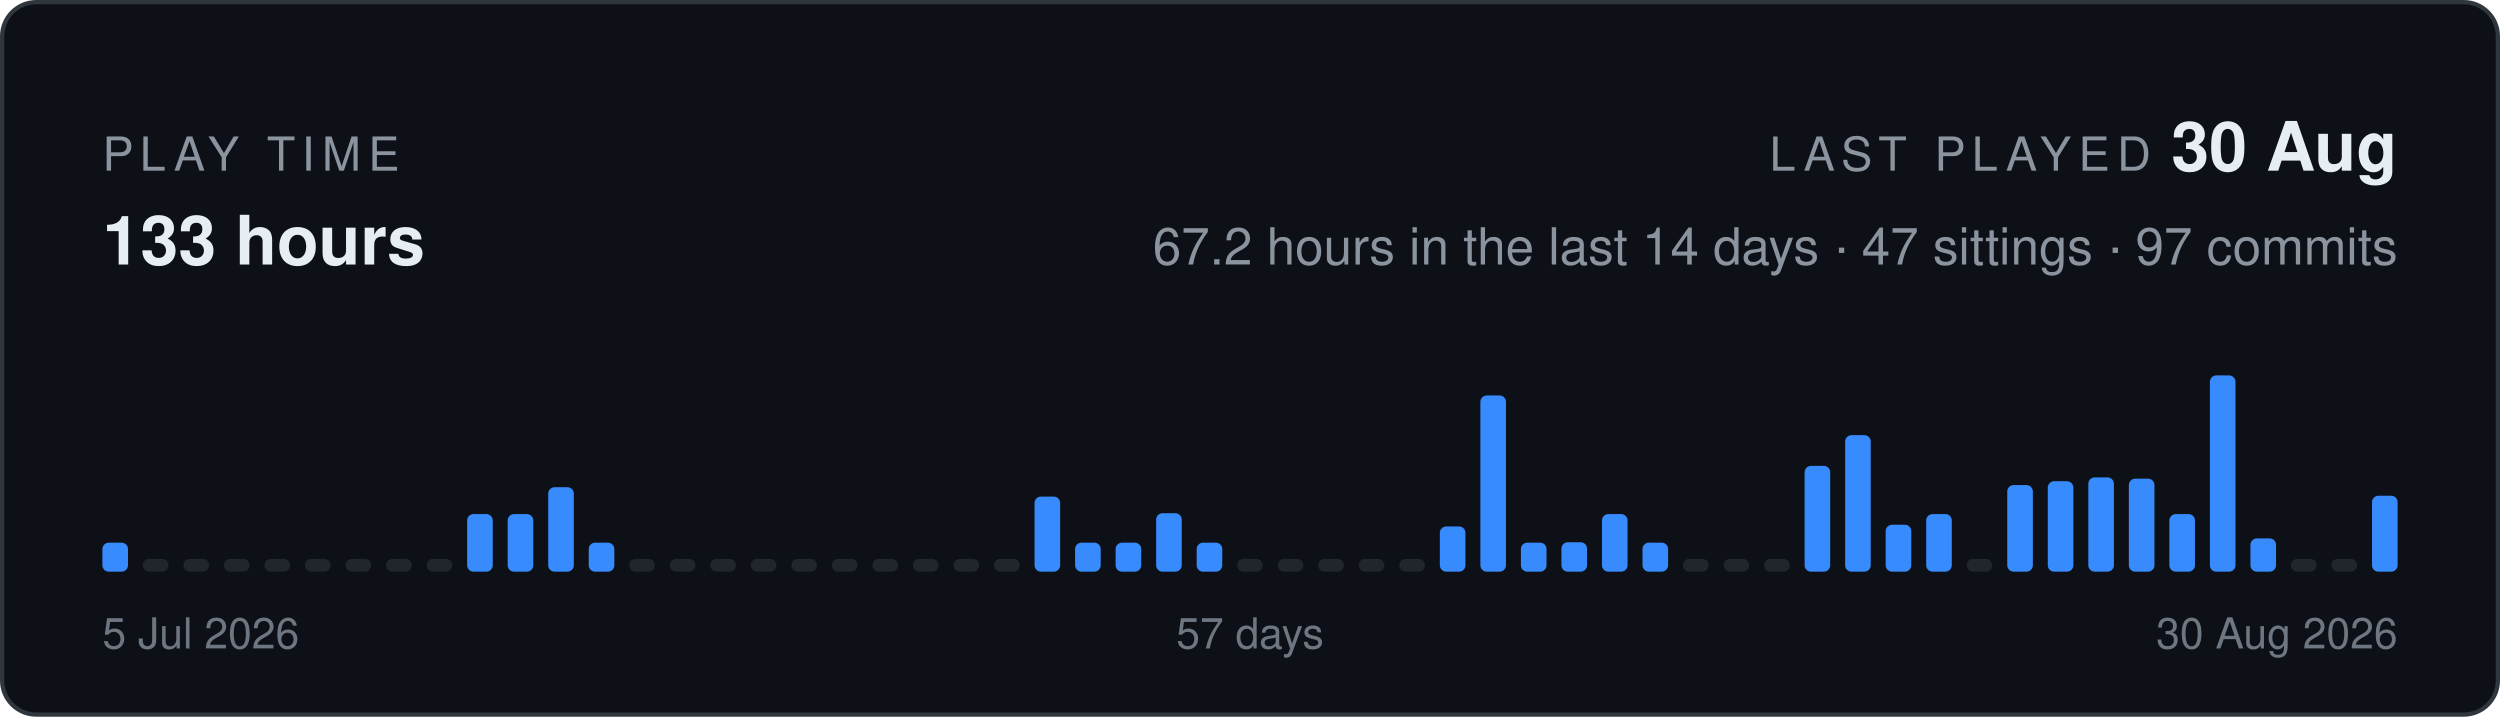
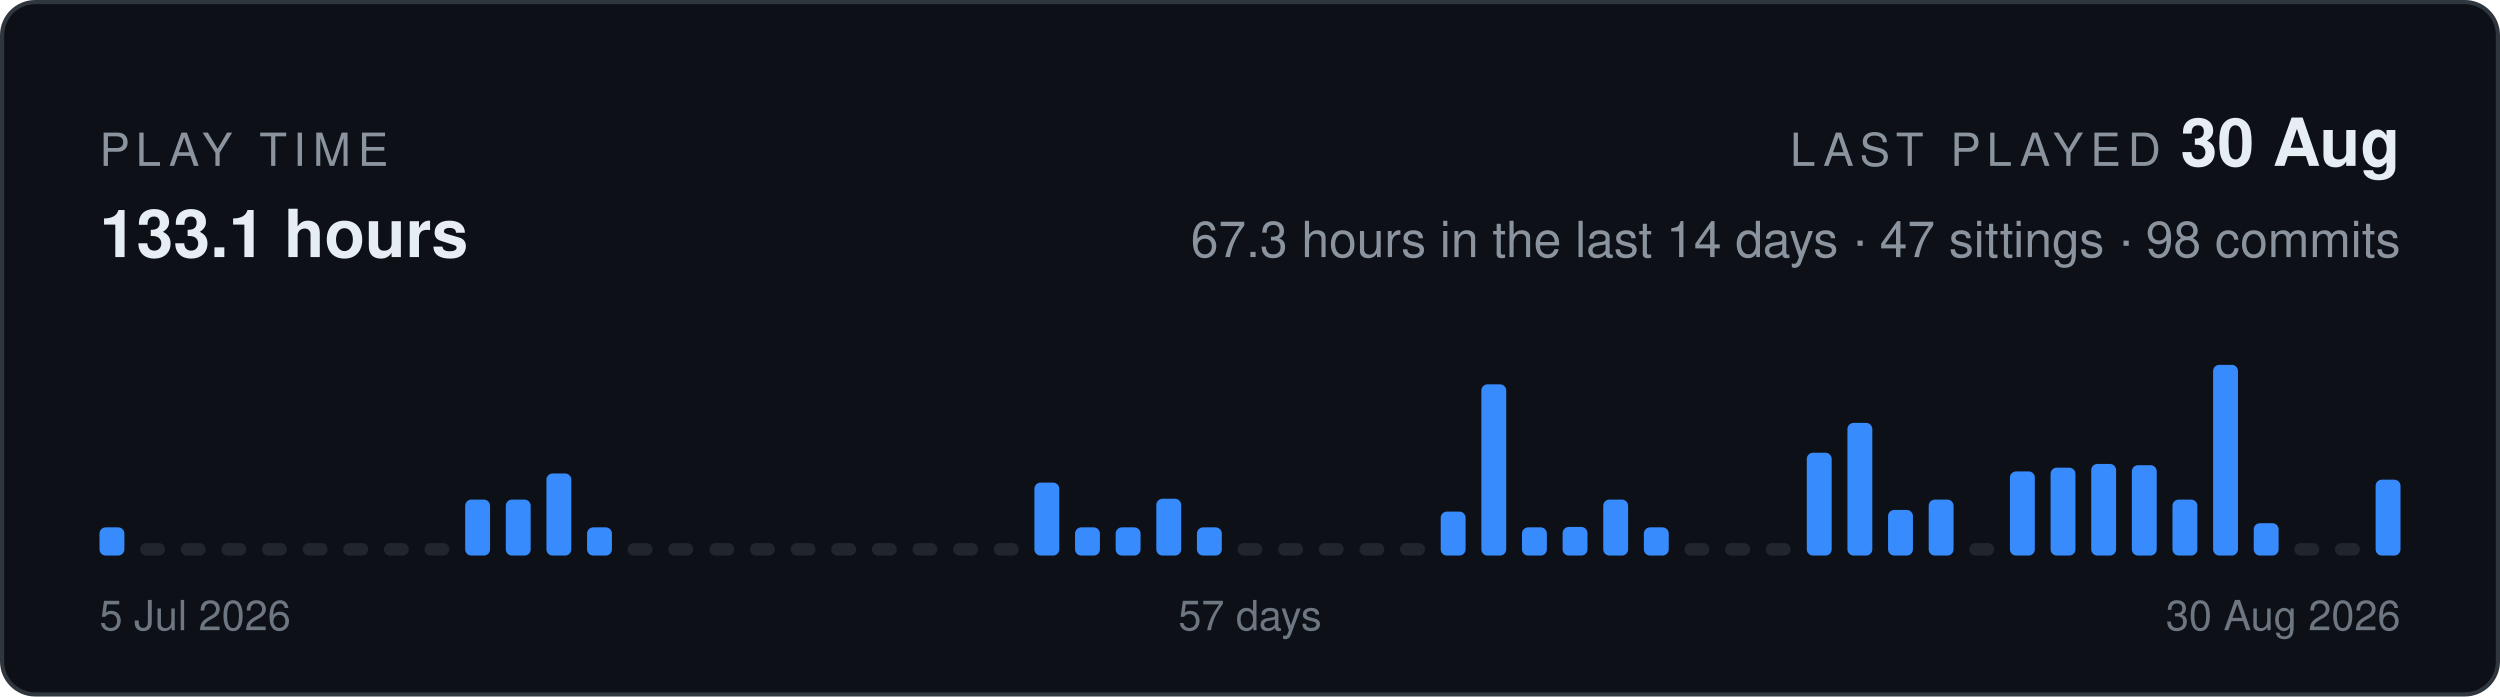
- <svg xmlns="http://www.w3.org/2000/svg" width="586" height="168" viewBox="0 0 586 168" role="img" aria-label="Play time: 133 hours over 97 commits, last played 30 Aug">
+ <svg xmlns="http://www.w3.org/2000/svg" width="603" height="168" viewBox="0 0 603 168" role="img" aria-label="Play time: 133.1 hours over 98 commits, last played 30 Aug">
  <style>
    .card { fill: #0d1117; stroke: #30363d }
    text { font-family: -apple-system, BlinkMacSystemFont, "Segoe UI", Helvetica, Arial, sans-serif }
    .label { font-size: 11px; letter-spacing: 1.7px; fill: #8b949e }
    .stat { font-size: 16px; font-weight: 600; letter-spacing: normal; fill: #e6edf3 }
    .note { font-size: 12px; fill: #8b949e }
    .axis { font-size: 10px; fill: #6e7681 }
    .bar { fill: #388bfd }
    .bar-quiet { fill: #21262d }
  </style>
-   <rect class="card" x="0.5" y="0.5" width="585" height="167" rx="8" />
+   <rect class="card" x="0.5" y="0.5" width="602" height="167" rx="8" />
  <text class="label" x="24" y="40">PLAY TIME</text>
-   <text class="stat" x="24" y="62">133 hours</text>
-   <text class="label" x="562" y="40" text-anchor="end">LAST PLAYED <tspan class="stat">30 Aug</tspan>
+   <text class="stat" x="24" y="62">133.1 hours</text>
+   <text class="label" x="579" y="40" text-anchor="end">LAST PLAYED <tspan class="stat">30 Aug</tspan>
  </text>
-   <text class="note" x="562" y="62" text-anchor="end">67.2 hours in the last 14 days   ·   47 sittings   ·   97 commits</text>
+   <text class="note" x="579" y="62" text-anchor="end">67.3 hours in the last 14 days   ·   47 sittings   ·   98 commits</text>
  <rect class="bar" x="24.0" y="127.2" width="6" height="6.8" rx="1.5" />
-   <rect class="bar-quiet" x="33.5" y="131.0" width="6" height="3.0" rx="1.5" />
-   <rect class="bar-quiet" x="43.0" y="131.0" width="6" height="3.0" rx="1.5" />
-   <rect class="bar-quiet" x="52.5" y="131.0" width="6" height="3.0" rx="1.5" />
-   <rect class="bar-quiet" x="62.0" y="131.0" width="6" height="3.0" rx="1.5" />
-   <rect class="bar-quiet" x="71.5" y="131.0" width="6" height="3.0" rx="1.5" />
-   <rect class="bar-quiet" x="81.0" y="131.0" width="6" height="3.0" rx="1.5" />
-   <rect class="bar-quiet" x="90.5" y="131.0" width="6" height="3.0" rx="1.5" />
-   <rect class="bar-quiet" x="100.0" y="131.0" width="6" height="3.0" rx="1.5" />
-   <rect class="bar" x="109.5" y="120.5" width="6" height="13.5" rx="1.5" />
-   <rect class="bar" x="119.0" y="120.5" width="6" height="13.5" rx="1.5" />
-   <rect class="bar" x="128.5" y="114.2" width="6" height="19.8" rx="1.5" />
-   <rect class="bar" x="138.0" y="127.2" width="6" height="6.8" rx="1.5" />
-   <rect class="bar-quiet" x="147.5" y="131.0" width="6" height="3.0" rx="1.5" />
-   <rect class="bar-quiet" x="157.0" y="131.0" width="6" height="3.0" rx="1.5" />
-   <rect class="bar-quiet" x="166.5" y="131.0" width="6" height="3.0" rx="1.5" />
-   <rect class="bar-quiet" x="176.0" y="131.0" width="6" height="3.0" rx="1.5" />
-   <rect class="bar-quiet" x="185.5" y="131.0" width="6" height="3.0" rx="1.5" />
-   <rect class="bar-quiet" x="195.0" y="131.0" width="6" height="3.0" rx="1.5" />
-   <rect class="bar-quiet" x="204.5" y="131.0" width="6" height="3.0" rx="1.5" />
-   <rect class="bar-quiet" x="214.0" y="131.0" width="6" height="3.0" rx="1.5" />
-   <rect class="bar-quiet" x="223.5" y="131.0" width="6" height="3.0" rx="1.5" />
-   <rect class="bar-quiet" x="233.0" y="131.0" width="6" height="3.0" rx="1.5" />
-   <rect class="bar" x="242.5" y="116.4" width="6" height="17.6" rx="1.5" />
-   <rect class="bar" x="252.0" y="127.2" width="6" height="6.8" rx="1.5" />
-   <rect class="bar" x="261.5" y="127.2" width="6" height="6.8" rx="1.5" />
-   <rect class="bar" x="271.0" y="120.3" width="6" height="13.7" rx="1.5" />
-   <rect class="bar" x="280.5" y="127.2" width="6" height="6.8" rx="1.5" />
-   <rect class="bar-quiet" x="290.0" y="131.0" width="6" height="3.0" rx="1.5" />
-   <rect class="bar-quiet" x="299.5" y="131.0" width="6" height="3.0" rx="1.5" />
-   <rect class="bar-quiet" x="309.0" y="131.0" width="6" height="3.0" rx="1.5" />
-   <rect class="bar-quiet" x="318.5" y="131.0" width="6" height="3.0" rx="1.5" />
-   <rect class="bar-quiet" x="328.0" y="131.0" width="6" height="3.0" rx="1.5" />
-   <rect class="bar" x="337.5" y="123.4" width="6" height="10.6" rx="1.5" />
-   <rect class="bar" x="347.0" y="92.7" width="6" height="41.3" rx="1.5" />
-   <rect class="bar" x="356.5" y="127.2" width="6" height="6.8" rx="1.5" />
-   <rect class="bar" x="366.0" y="127.1" width="6" height="6.9" rx="1.5" />
-   <rect class="bar" x="375.5" y="120.5" width="6" height="13.5" rx="1.5" />
-   <rect class="bar" x="385.0" y="127.2" width="6" height="6.8" rx="1.5" />
-   <rect class="bar-quiet" x="394.5" y="131.0" width="6" height="3.0" rx="1.5" />
-   <rect class="bar-quiet" x="404.0" y="131.0" width="6" height="3.0" rx="1.5" />
-   <rect class="bar-quiet" x="413.5" y="131.0" width="6" height="3.0" rx="1.5" />
-   <rect class="bar" x="423.0" y="109.2" width="6" height="24.8" rx="1.5" />
-   <rect class="bar" x="432.5" y="102.0" width="6" height="32.0" rx="1.5" />
-   <rect class="bar" x="442.0" y="123.0" width="6" height="11.0" rx="1.5" />
-   <rect class="bar" x="451.5" y="120.5" width="6" height="13.5" rx="1.5" />
-   <rect class="bar-quiet" x="461.0" y="131.0" width="6" height="3.0" rx="1.5" />
-   <rect class="bar" x="470.5" y="113.7" width="6" height="20.3" rx="1.5" />
-   <rect class="bar" x="480.0" y="112.8" width="6" height="21.2" rx="1.5" />
-   <rect class="bar" x="489.5" y="111.9" width="6" height="22.1" rx="1.5" />
-   <rect class="bar" x="499.0" y="112.2" width="6" height="21.8" rx="1.5" />
-   <rect class="bar" x="508.5" y="120.5" width="6" height="13.5" rx="1.5" />
-   <rect class="bar" x="518.0" y="88.0" width="6" height="46.0" rx="1.5" />
-   <rect class="bar" x="527.5" y="126.2" width="6" height="7.8" rx="1.5" />
-   <rect class="bar-quiet" x="537.0" y="131.0" width="6" height="3.0" rx="1.5" />
-   <rect class="bar-quiet" x="546.5" y="131.0" width="6" height="3.0" rx="1.5" />
-   <rect class="bar" x="556.0" y="116.2" width="6" height="17.8" rx="1.5" />
+   <rect class="bar-quiet" x="33.8" y="131.0" width="6" height="3.0" rx="1.5" />
+   <rect class="bar-quiet" x="43.6" y="131.0" width="6" height="3.0" rx="1.5" />
+   <rect class="bar-quiet" x="53.4" y="131.0" width="6" height="3.0" rx="1.5" />
+   <rect class="bar-quiet" x="63.2" y="131.0" width="6" height="3.0" rx="1.5" />
+   <rect class="bar-quiet" x="73.0" y="131.0" width="6" height="3.0" rx="1.5" />
+   <rect class="bar-quiet" x="82.8" y="131.0" width="6" height="3.0" rx="1.5" />
+   <rect class="bar-quiet" x="92.6" y="131.0" width="6" height="3.0" rx="1.5" />
+   <rect class="bar-quiet" x="102.4" y="131.0" width="6" height="3.0" rx="1.5" />
+   <rect class="bar" x="112.2" y="120.5" width="6" height="13.5" rx="1.5" />
+   <rect class="bar" x="122.0" y="120.5" width="6" height="13.5" rx="1.5" />
+   <rect class="bar" x="131.8" y="114.2" width="6" height="19.8" rx="1.5" />
+   <rect class="bar" x="141.6" y="127.2" width="6" height="6.8" rx="1.5" />
+   <rect class="bar-quiet" x="151.4" y="131.0" width="6" height="3.0" rx="1.5" />
+   <rect class="bar-quiet" x="161.2" y="131.0" width="6" height="3.0" rx="1.5" />
+   <rect class="bar-quiet" x="171.1" y="131.0" width="6" height="3.0" rx="1.5" />
+   <rect class="bar-quiet" x="180.9" y="131.0" width="6" height="3.0" rx="1.5" />
+   <rect class="bar-quiet" x="190.7" y="131.0" width="6" height="3.0" rx="1.5" />
+   <rect class="bar-quiet" x="200.5" y="131.0" width="6" height="3.0" rx="1.5" />
+   <rect class="bar-quiet" x="210.3" y="131.0" width="6" height="3.0" rx="1.5" />
+   <rect class="bar-quiet" x="220.1" y="131.0" width="6" height="3.0" rx="1.5" />
+   <rect class="bar-quiet" x="229.9" y="131.0" width="6" height="3.0" rx="1.5" />
+   <rect class="bar-quiet" x="239.7" y="131.0" width="6" height="3.0" rx="1.5" />
+   <rect class="bar" x="249.5" y="116.4" width="6" height="17.6" rx="1.5" />
+   <rect class="bar" x="259.3" y="127.2" width="6" height="6.8" rx="1.5" />
+   <rect class="bar" x="269.1" y="127.2" width="6" height="6.8" rx="1.5" />
+   <rect class="bar" x="278.9" y="120.3" width="6" height="13.7" rx="1.5" />
+   <rect class="bar" x="288.7" y="127.2" width="6" height="6.8" rx="1.5" />
+   <rect class="bar-quiet" x="298.5" y="131.0" width="6" height="3.0" rx="1.5" />
+   <rect class="bar-quiet" x="308.3" y="131.0" width="6" height="3.0" rx="1.5" />
+   <rect class="bar-quiet" x="318.1" y="131.0" width="6" height="3.0" rx="1.5" />
+   <rect class="bar-quiet" x="327.9" y="131.0" width="6" height="3.0" rx="1.5" />
+   <rect class="bar-quiet" x="337.7" y="131.0" width="6" height="3.0" rx="1.5" />
+   <rect class="bar" x="347.5" y="123.4" width="6" height="10.6" rx="1.5" />
+   <rect class="bar" x="357.3" y="92.7" width="6" height="41.3" rx="1.5" />
+   <rect class="bar" x="367.1" y="127.2" width="6" height="6.8" rx="1.5" />
+   <rect class="bar" x="376.9" y="127.1" width="6" height="6.9" rx="1.5" />
+   <rect class="bar" x="386.7" y="120.5" width="6" height="13.5" rx="1.5" />
+   <rect class="bar" x="396.5" y="127.2" width="6" height="6.8" rx="1.5" />
+   <rect class="bar-quiet" x="406.3" y="131.0" width="6" height="3.0" rx="1.5" />
+   <rect class="bar-quiet" x="416.1" y="131.0" width="6" height="3.0" rx="1.5" />
+   <rect class="bar-quiet" x="425.9" y="131.0" width="6" height="3.0" rx="1.5" />
+   <rect class="bar" x="435.8" y="109.2" width="6" height="24.8" rx="1.5" />
+   <rect class="bar" x="445.6" y="102.0" width="6" height="32.0" rx="1.5" />
+   <rect class="bar" x="455.4" y="123.0" width="6" height="11.0" rx="1.5" />
+   <rect class="bar" x="465.2" y="120.5" width="6" height="13.5" rx="1.5" />
+   <rect class="bar-quiet" x="475.0" y="131.0" width="6" height="3.0" rx="1.5" />
+   <rect class="bar" x="484.8" y="113.7" width="6" height="20.3" rx="1.5" />
+   <rect class="bar" x="494.6" y="112.8" width="6" height="21.2" rx="1.5" />
+   <rect class="bar" x="504.4" y="111.9" width="6" height="22.1" rx="1.5" />
+   <rect class="bar" x="514.2" y="112.2" width="6" height="21.8" rx="1.5" />
+   <rect class="bar" x="524.0" y="120.5" width="6" height="13.5" rx="1.5" />
+   <rect class="bar" x="533.8" y="88.0" width="6" height="46.0" rx="1.5" />
+   <rect class="bar" x="543.6" y="126.2" width="6" height="7.8" rx="1.5" />
+   <rect class="bar-quiet" x="553.4" y="131.0" width="6" height="3.0" rx="1.5" />
+   <rect class="bar-quiet" x="563.2" y="131.0" width="6" height="3.0" rx="1.5" />
+   <rect class="bar" x="573.0" y="115.7" width="6" height="18.3" rx="1.5" />
  <text class="axis" x="24" y="152">5 Jul 2026</text>
-   <text class="axis" x="293" y="152" text-anchor="middle">57 days</text>
-   <text class="axis" x="562" y="152" text-anchor="end">30 Aug 2026</text>
+   <text class="axis" x="301.5" y="152" text-anchor="middle">57 days</text>
+   <text class="axis" x="579" y="152" text-anchor="end">30 Aug 2026</text>
</svg>
